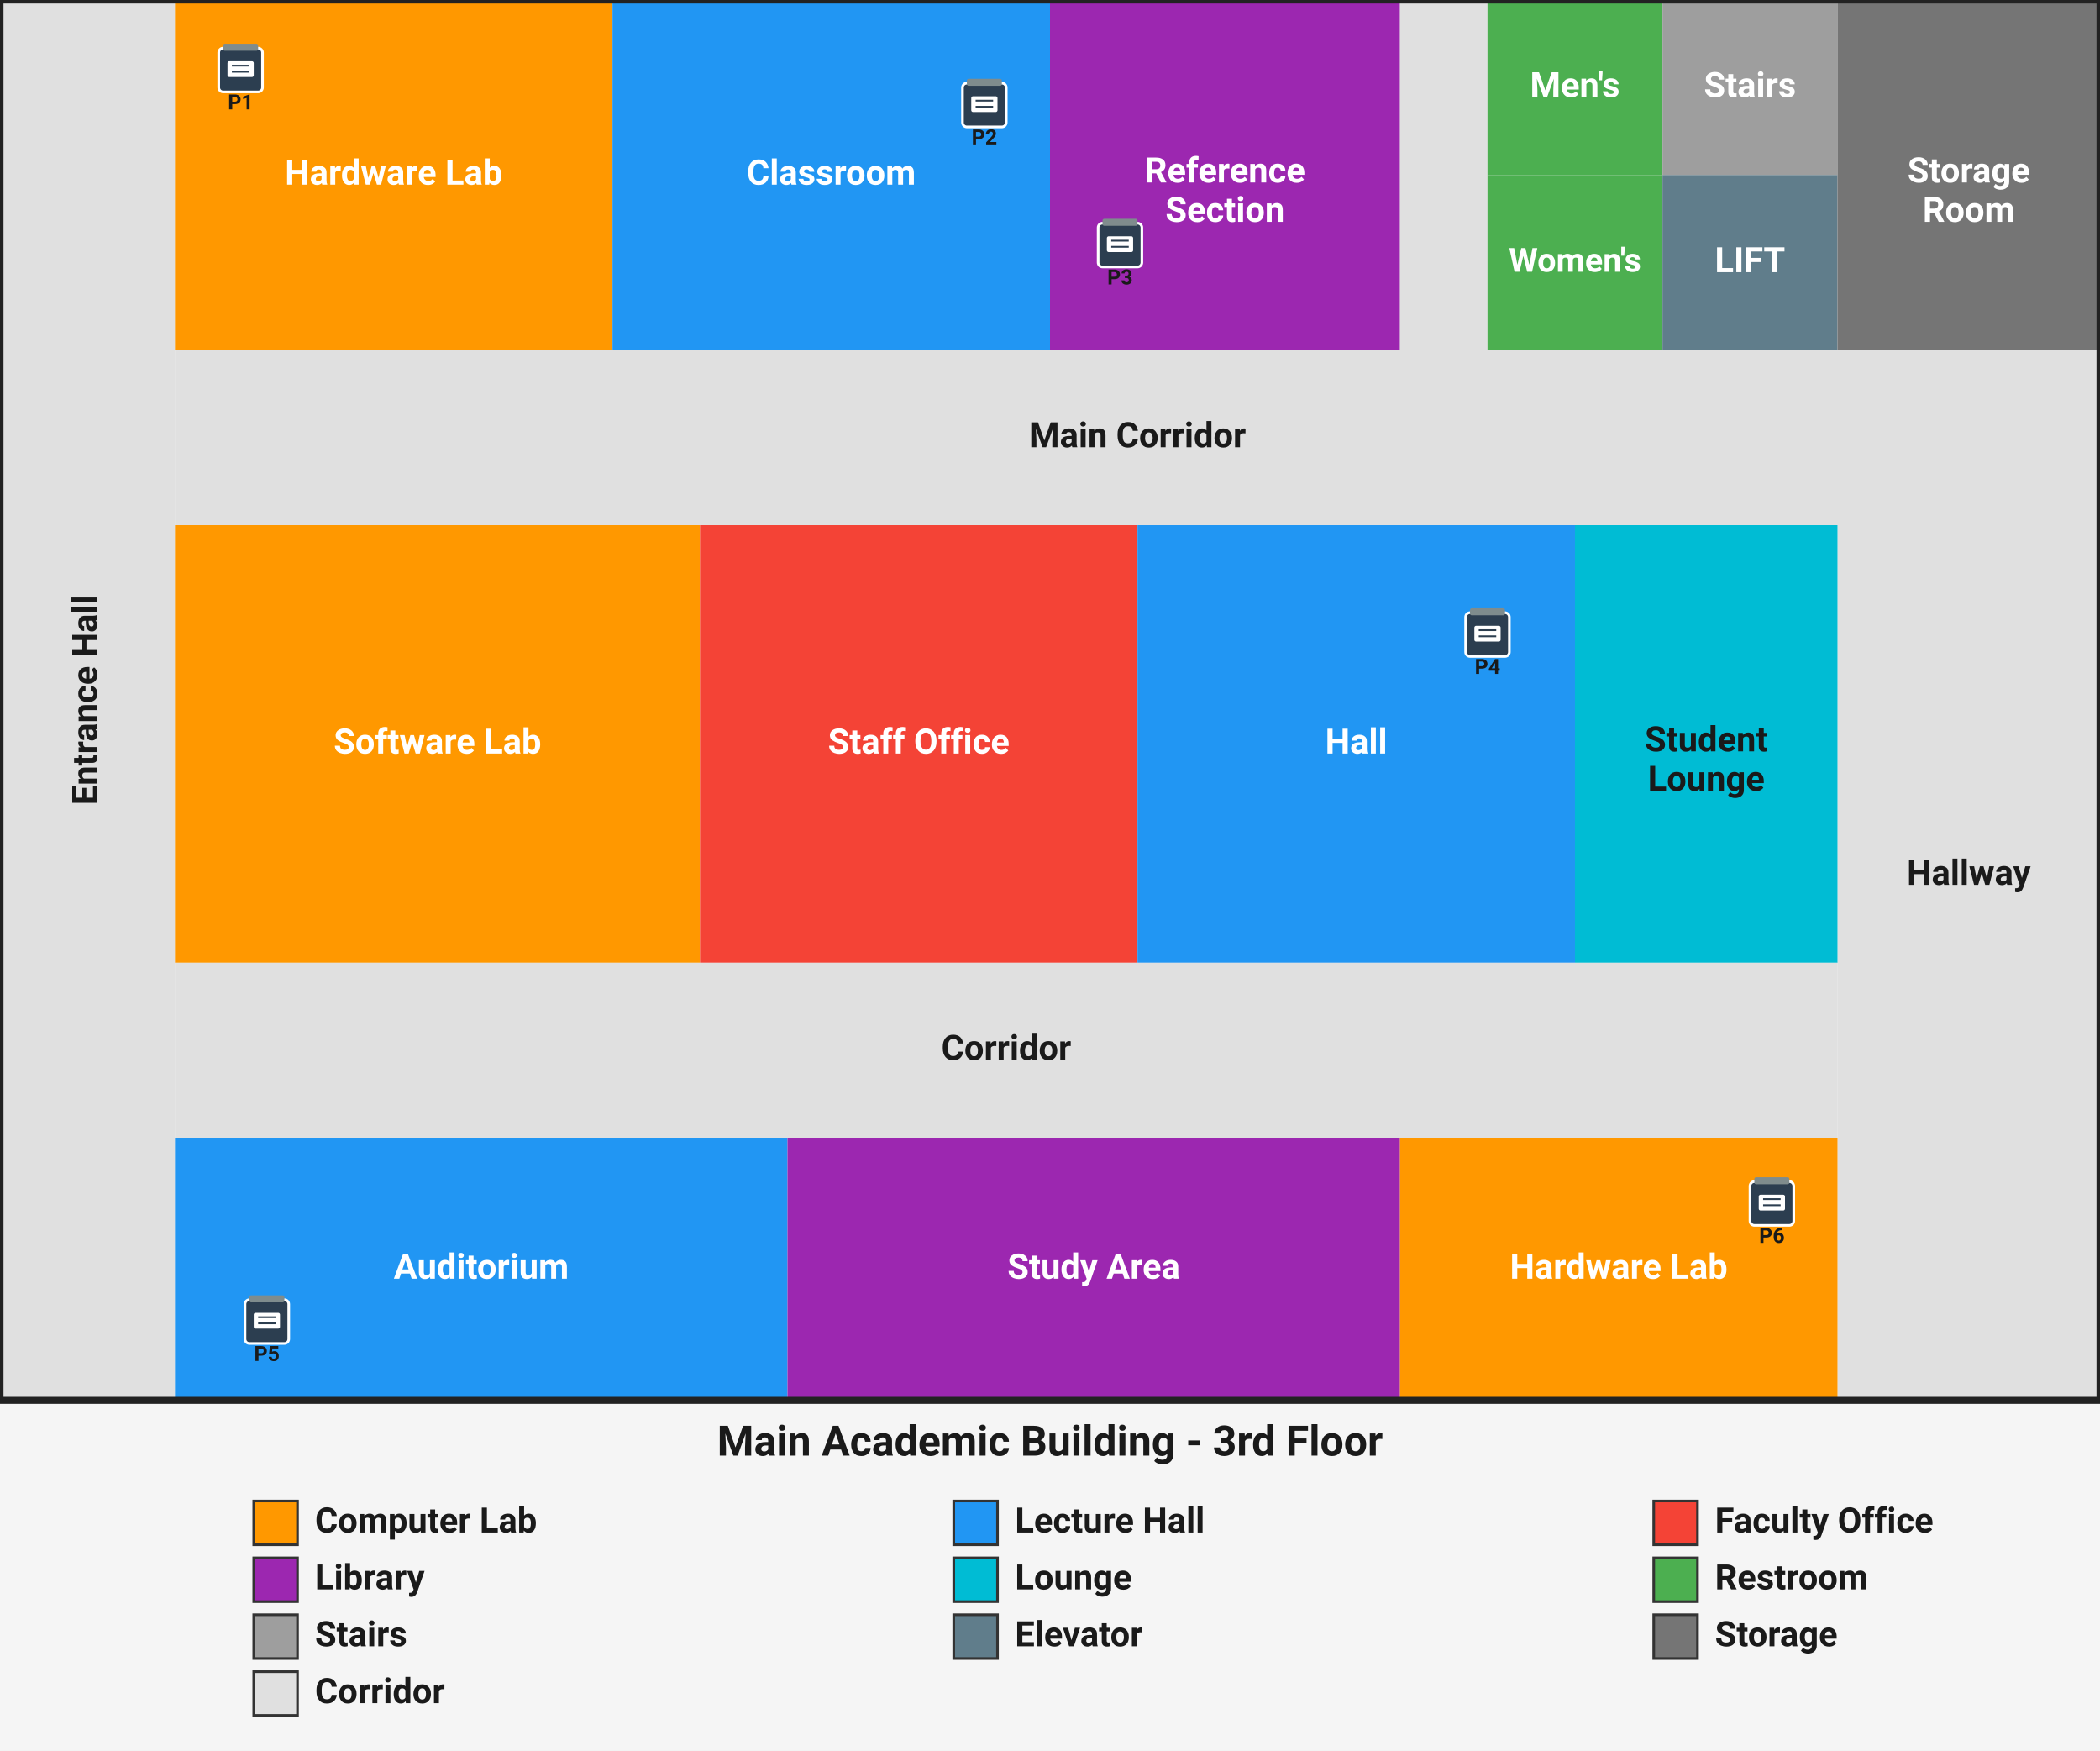
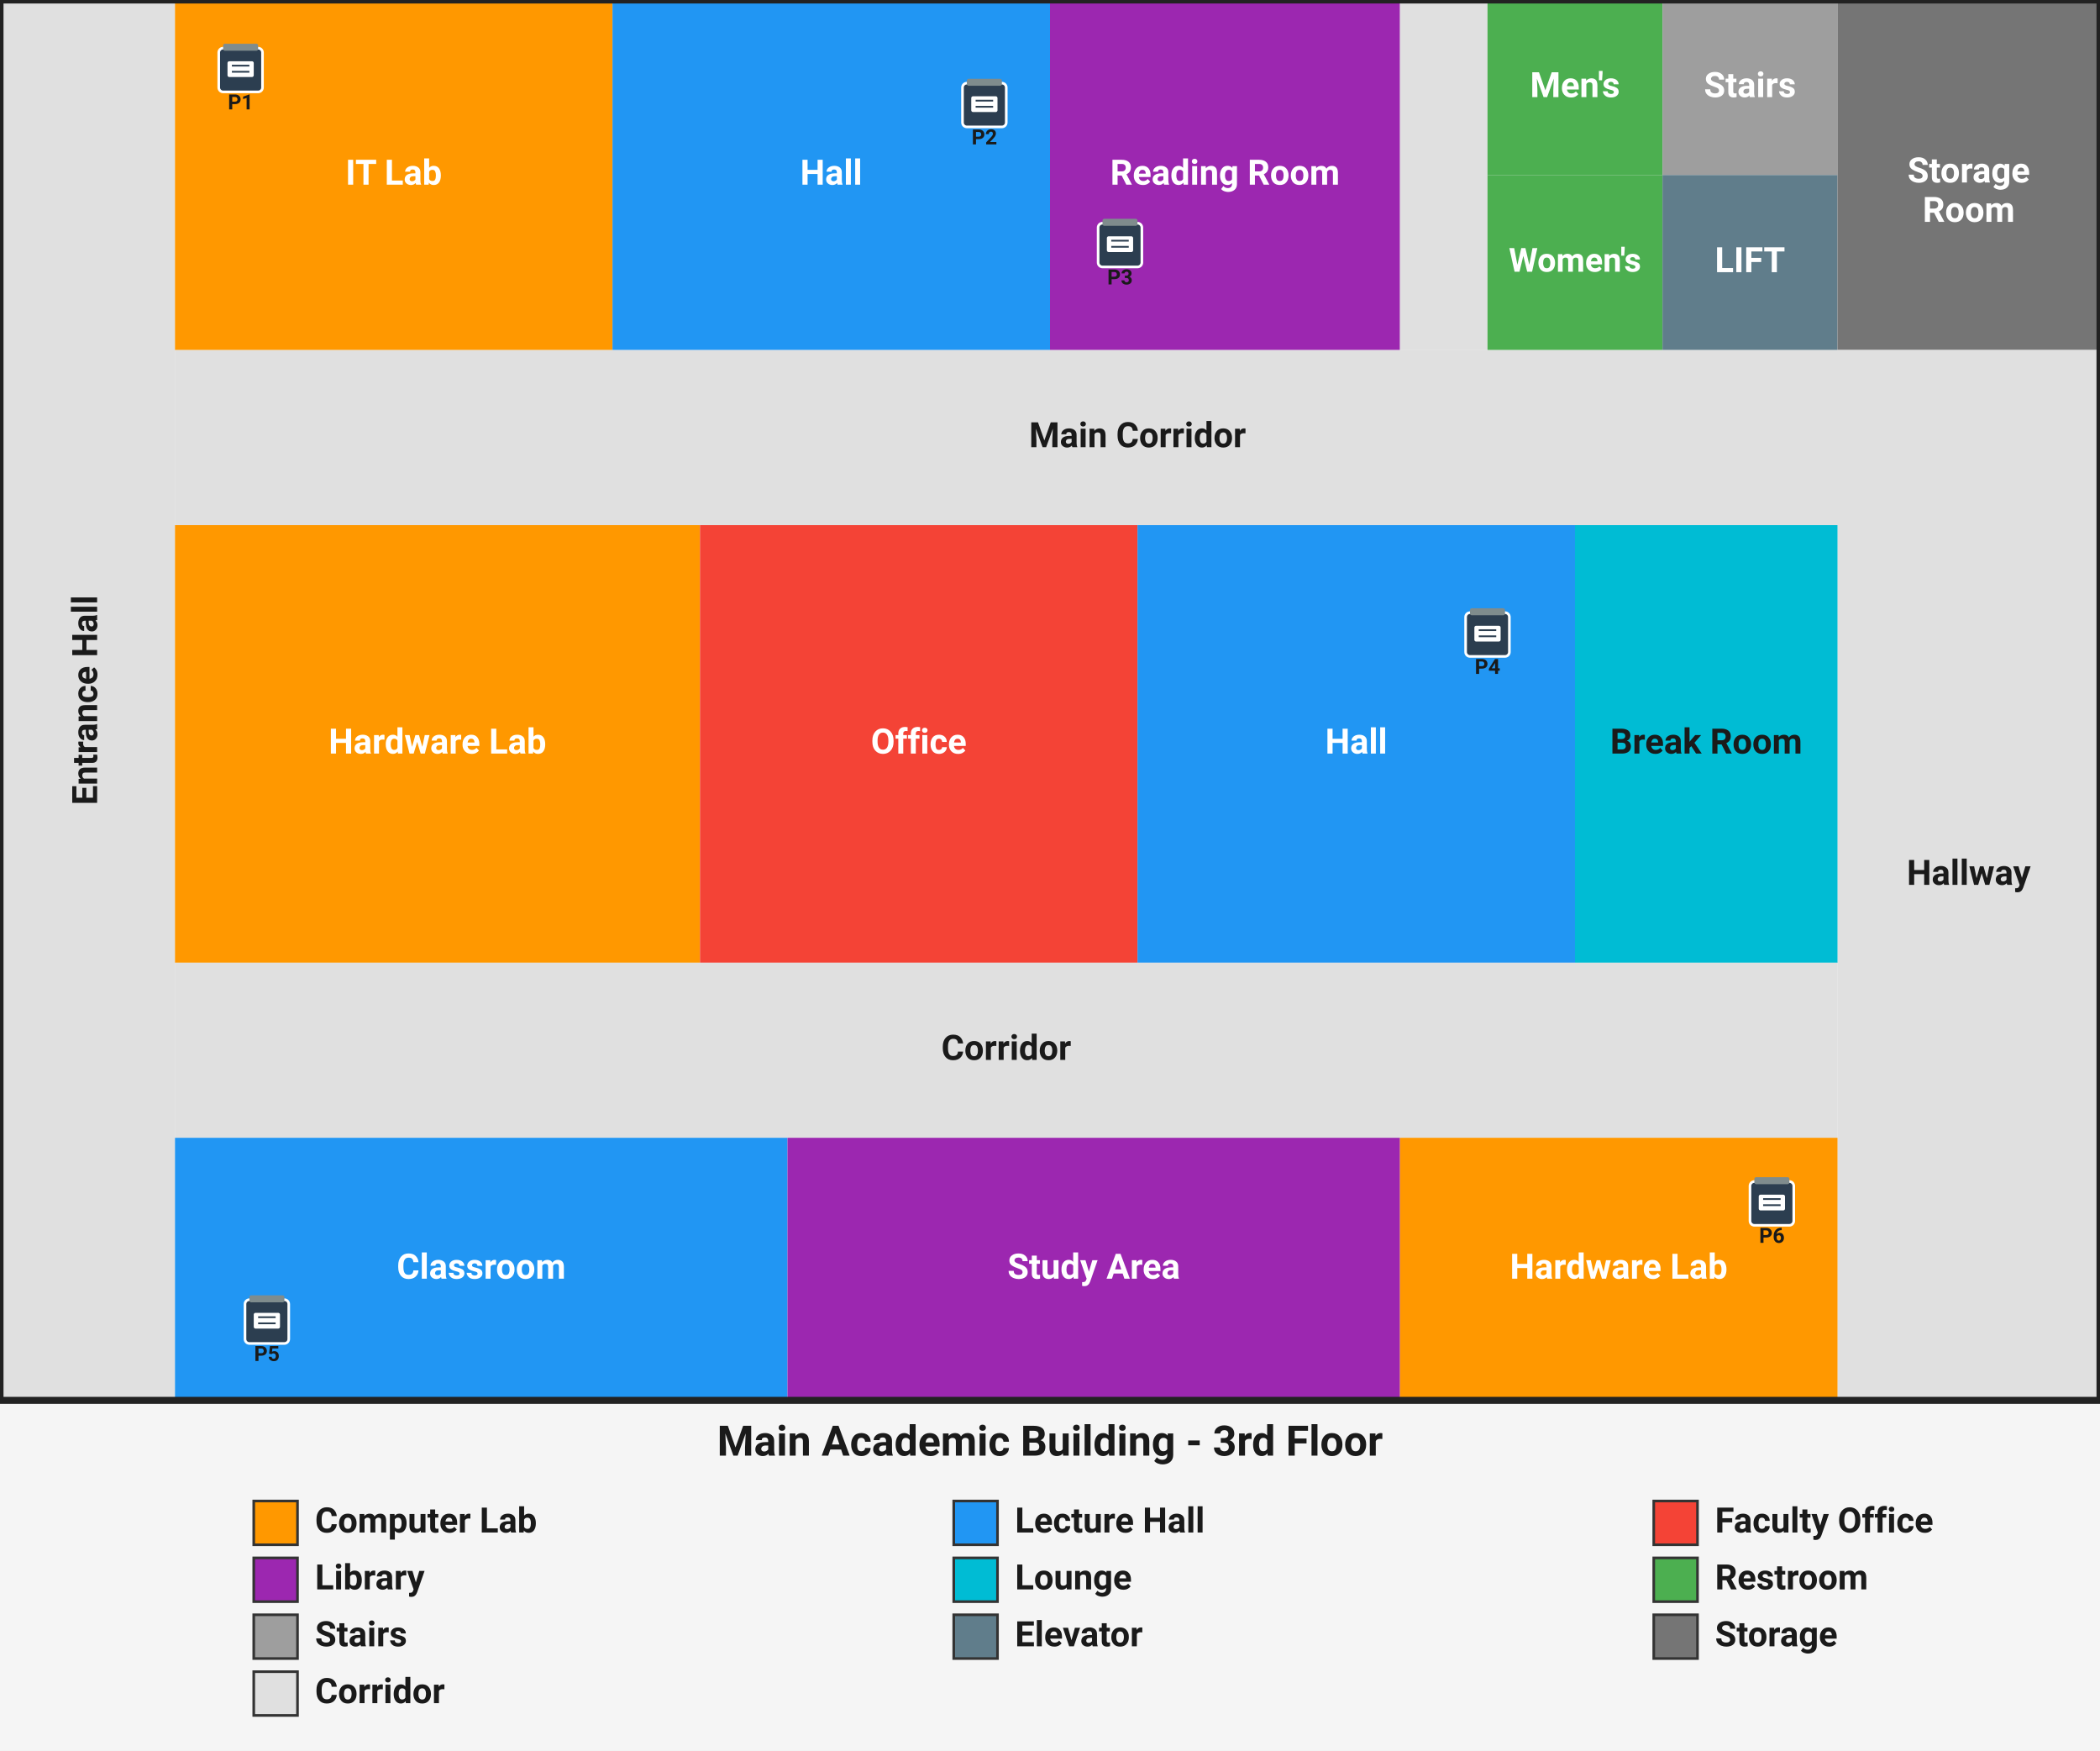
<svg xmlns="http://www.w3.org/2000/svg" viewBox="0 0 2400 2000" width="2400" height="2000" style="display:block; max-width:100%; height:auto;">
  <defs>
    <style>
      text { 
        -webkit-font-smoothing: antialiased;
        -moz-osx-font-smoothing: grayscale;
      }
    </style>
  </defs>
  <rect x="0" y="0" width="2400" height="2000" fill="#f5f5f5" />
  <rect x="0" y="0" width="200" height="1600" fill="#E0E0E0" stroke="none" />
  <text x="100.0" y="800.0" font-family="Roboto,Segoe UI,Arial,sans-serif" font-size="40" font-weight="600" fill="#1a1a1a" text-anchor="middle" dominant-baseline="middle" transform="rotate(-90 100.0 800.0)">
              Entrance Hall
            </text>
  <rect x="200" y="0" width="500" height="400" fill="#FF9800" stroke="none" />
  <text x="450.0" y="200.0" font-family="Roboto,Segoe UI,Arial,sans-serif" font-size="40" font-weight="600" fill="white" text-anchor="middle" dominant-baseline="middle">
-               Hardware Lab
+               IT Lab
            </text>
  <rect x="700" y="0" width="500" height="400" fill="#2196F3" stroke="none" />
  <text x="950.0" y="200.0" font-family="Roboto,Segoe UI,Arial,sans-serif" font-size="40" font-weight="600" fill="white" text-anchor="middle" dominant-baseline="middle">
-               Classroom
+               Hall
            </text>
  <rect x="1200" y="0" width="400" height="400" fill="#9C27B0" stroke="none" />
-   <g>
-     <text x="1400.0" y="197.5" font-family="Roboto,Segoe UI,Arial,sans-serif" font-size="40" font-weight="600" fill="white" text-anchor="middle" dominant-baseline="middle">
-                   Reference
-                 </text>
-     <text x="1400.0" y="242.5" font-family="Roboto,Segoe UI,Arial,sans-serif" font-size="40" font-weight="600" fill="white" text-anchor="middle" dominant-baseline="middle">
-                   Section
-                 </text>
-   </g>
+   <text x="1400.0" y="200.0" font-family="Roboto,Segoe UI,Arial,sans-serif" font-size="40" font-weight="600" fill="white" text-anchor="middle" dominant-baseline="middle">
+               Reading Room
+             </text>
  <rect x="1600" y="0" width="100" height="400" fill="#E0E0E0" stroke="none" />
  <rect x="1700" y="0" width="200" height="200" fill="#4CAF50" stroke="none" />
  <text x="1800.0" y="100.0" font-family="Roboto,Segoe UI,Arial,sans-serif" font-size="40" font-weight="600" fill="white" text-anchor="middle" dominant-baseline="middle">
              Men's
            </text>
  <rect x="1700" y="200" width="200" height="200" fill="#4CAF50" stroke="none" />
  <text x="1800.0" y="300.0" font-family="Roboto,Segoe UI,Arial,sans-serif" font-size="38" font-weight="600" fill="white" text-anchor="middle" dominant-baseline="middle">
              Women's
            </text>
  <rect x="1900" y="0" width="200" height="200" fill="#9E9E9E" stroke="none" />
  <text x="2000.0" y="100.0" font-family="Roboto,Segoe UI,Arial,sans-serif" font-size="40" font-weight="600" fill="white" text-anchor="middle" dominant-baseline="middle">
              Stairs
            </text>
  <rect x="1900" y="200" width="200" height="200" fill="#607D8B" stroke="none" />
  <text x="2000.0" y="300.0" font-family="Roboto,Segoe UI,Arial,sans-serif" font-size="40" font-weight="600" fill="white" text-anchor="middle" dominant-baseline="middle">
              LIFT
            </text>
  <rect x="2100" y="0" width="300" height="400" fill="#757575" stroke="none" />
  <g>
    <text x="2250.0" y="197.5" font-family="Roboto,Segoe UI,Arial,sans-serif" font-size="40" font-weight="600" fill="white" text-anchor="middle" dominant-baseline="middle">
                  Storage
                </text>
    <text x="2250.0" y="242.5" font-family="Roboto,Segoe UI,Arial,sans-serif" font-size="40" font-weight="600" fill="white" text-anchor="middle" dominant-baseline="middle">
                  Room
                </text>
  </g>
  <rect x="200" y="400" width="2200" height="200" fill="#E0E0E0" stroke="none" />
  <text x="1300.0" y="500.0" font-family="Roboto,Segoe UI,Arial,sans-serif" font-size="40" font-weight="600" fill="#1a1a1a" text-anchor="middle" dominant-baseline="middle">
              Main Corridor
            </text>
  <rect x="1600" y="400" width="100" height="100" fill="#E0E0E0" stroke="none" />
  <rect x="2100" y="400" width="300" height="1200" fill="#E0E0E0" stroke="none" />
  <text x="2250.0" y="1000.0" font-family="Roboto,Segoe UI,Arial,sans-serif" font-size="40" font-weight="600" fill="#1a1a1a" text-anchor="middle" dominant-baseline="middle">
              Hallway
            </text>
  <rect x="200" y="600" width="600" height="500" fill="#FF9800" stroke="none" />
  <text x="500.0" y="850.0" font-family="Roboto,Segoe UI,Arial,sans-serif" font-size="40" font-weight="600" fill="white" text-anchor="middle" dominant-baseline="middle">
-               Software Lab
+               Hardware Lab
            </text>
  <rect x="800" y="600" width="500" height="500" fill="#F44336" stroke="none" />
  <text x="1050.0" y="850.0" font-family="Roboto,Segoe UI,Arial,sans-serif" font-size="40" font-weight="600" fill="white" text-anchor="middle" dominant-baseline="middle">
-               Staff Office
+               Office
            </text>
  <rect x="1300" y="600" width="500" height="500" fill="#2196F3" stroke="none" />
  <text x="1550.0" y="850.0" font-family="Roboto,Segoe UI,Arial,sans-serif" font-size="40" font-weight="600" fill="white" text-anchor="middle" dominant-baseline="middle">
              Hall
            </text>
  <rect x="1800" y="600" width="300" height="500" fill="#00BCD4" stroke="none" />
-   <g>
-     <text x="1950.0" y="847.5" font-family="Roboto,Segoe UI,Arial,sans-serif" font-size="40" font-weight="600" fill="#1a1a1a" text-anchor="middle" dominant-baseline="middle">
-                   Student
-                 </text>
-     <text x="1950.0" y="892.5" font-family="Roboto,Segoe UI,Arial,sans-serif" font-size="40" font-weight="600" fill="#1a1a1a" text-anchor="middle" dominant-baseline="middle">
-                   Lounge
-                 </text>
-   </g>
+   <text x="1950.0" y="850.0" font-family="Roboto,Segoe UI,Arial,sans-serif" font-size="40" font-weight="600" fill="#1a1a1a" text-anchor="middle" dominant-baseline="middle">
+               Break Room
+             </text>
  <rect x="200" y="1100" width="1900" height="200" fill="#E0E0E0" stroke="none" />
  <text x="1150.0" y="1200.0" font-family="Roboto,Segoe UI,Arial,sans-serif" font-size="40" font-weight="600" fill="#1a1a1a" text-anchor="middle" dominant-baseline="middle">
              Corridor
            </text>
  <rect x="200" y="1300" width="700" height="300" fill="#2196F3" stroke="none" />
  <text x="550.0" y="1450.0" font-family="Roboto,Segoe UI,Arial,sans-serif" font-size="40" font-weight="600" fill="white" text-anchor="middle" dominant-baseline="middle">
-               Auditorium
+               Classroom
            </text>
  <rect x="900" y="1300" width="700" height="300" fill="#9C27B0" stroke="none" />
  <text x="1250.0" y="1450.0" font-family="Roboto,Segoe UI,Arial,sans-serif" font-size="40" font-weight="600" fill="white" text-anchor="middle" dominant-baseline="middle">
              Study Area
            </text>
  <rect x="1600" y="1300" width="500" height="300" fill="#FF9800" stroke="none" />
  <text x="1850.0" y="1450.0" font-family="Roboto,Segoe UI,Arial,sans-serif" font-size="40" font-weight="600" fill="white" text-anchor="middle" dominant-baseline="middle">
              Hardware Lab
            </text>
  <rect x="250.0" y="55.0" width="50" height="50" fill="#2C3E50" stroke="#FFF" stroke-width="3" rx="5" />
  <rect x="255.0" y="50.0" width="40" height="8" fill="#7F8C8D" rx="2" />
  <rect x="260.0" y="70.0" width="30" height="18" fill="white" rx="2" />
  <line x1="265.0" y1="75.0" x2="285.0" y2="75.0" stroke="#2C3E50" stroke-width="2" />
  <line x1="265.0" y1="82.0" x2="285.0" y2="82.0" stroke="#2C3E50" stroke-width="2" />
  <text x="275.0" y="125.0" font-family="Roboto,Segoe UI,Arial,sans-serif" font-size="24" font-weight="700" fill="#1a1a1a" text-anchor="middle">
      P1
    </text>
  <rect x="1100.0" y="95.0" width="50" height="50" fill="#2C3E50" stroke="#FFF" stroke-width="3" rx="5" />
  <rect x="1105.0" y="90.0" width="40" height="8" fill="#7F8C8D" rx="2" />
  <rect x="1110.0" y="110.0" width="30" height="18" fill="white" rx="2" />
  <line x1="1115.0" y1="115.0" x2="1135.0" y2="115.0" stroke="#2C3E50" stroke-width="2" />
  <line x1="1115.0" y1="122.0" x2="1135.0" y2="122.0" stroke="#2C3E50" stroke-width="2" />
  <text x="1125.0" y="165.0" font-family="Roboto,Segoe UI,Arial,sans-serif" font-size="24" font-weight="700" fill="#1a1a1a" text-anchor="middle">
      P2
    </text>
  <rect x="1255.0" y="255.0" width="50" height="50" fill="#2C3E50" stroke="#FFF" stroke-width="3" rx="5" />
  <rect x="1260.0" y="250.0" width="40" height="8" fill="#7F8C8D" rx="2" />
  <rect x="1265.0" y="270.0" width="30" height="18" fill="white" rx="2" />
  <line x1="1270.0" y1="275.0" x2="1290.0" y2="275.0" stroke="#2C3E50" stroke-width="2" />
  <line x1="1270.0" y1="282.0" x2="1290.0" y2="282.0" stroke="#2C3E50" stroke-width="2" />
  <text x="1280.0" y="325.0" font-family="Roboto,Segoe UI,Arial,sans-serif" font-size="24" font-weight="700" fill="#1a1a1a" text-anchor="middle">
      P3
    </text>
  <rect x="1675.0" y="700.0" width="50" height="50" fill="#2C3E50" stroke="#FFF" stroke-width="3" rx="5" />
  <rect x="1680.0" y="695.0" width="40" height="8" fill="#7F8C8D" rx="2" />
  <rect x="1685.0" y="715.0" width="30" height="18" fill="white" rx="2" />
  <line x1="1690.0" y1="720.0" x2="1710.0" y2="720.0" stroke="#2C3E50" stroke-width="2" />
  <line x1="1690.0" y1="727.0" x2="1710.0" y2="727.0" stroke="#2C3E50" stroke-width="2" />
  <text x="1700.0" y="770.0" font-family="Roboto,Segoe UI,Arial,sans-serif" font-size="24" font-weight="700" fill="#1a1a1a" text-anchor="middle">
      P4
    </text>
  <rect x="280.0" y="1485.0" width="50" height="50" fill="#2C3E50" stroke="#FFF" stroke-width="3" rx="5" />
  <rect x="285.0" y="1480.0" width="40" height="8" fill="#7F8C8D" rx="2" />
  <rect x="290.0" y="1500.0" width="30" height="18" fill="white" rx="2" />
  <line x1="295.0" y1="1505.0" x2="315.0" y2="1505.0" stroke="#2C3E50" stroke-width="2" />
  <line x1="295.0" y1="1512.0" x2="315.0" y2="1512.0" stroke="#2C3E50" stroke-width="2" />
  <text x="305.0" y="1555.0" font-family="Roboto,Segoe UI,Arial,sans-serif" font-size="24" font-weight="700" fill="#1a1a1a" text-anchor="middle">
      P5
    </text>
  <rect x="2000.0" y="1350.0" width="50" height="50" fill="#2C3E50" stroke="#FFF" stroke-width="3" rx="5" />
  <rect x="2005.0" y="1345.0" width="40" height="8" fill="#7F8C8D" rx="2" />
  <rect x="2010.0" y="1365.0" width="30" height="18" fill="white" rx="2" />
  <line x1="2015.0" y1="1370.0" x2="2035.0" y2="1370.0" stroke="#2C3E50" stroke-width="2" />
  <line x1="2015.0" y1="1377.0" x2="2035.0" y2="1377.0" stroke="#2C3E50" stroke-width="2" />
  <text x="2025.0" y="1420.0" font-family="Roboto,Segoe UI,Arial,sans-serif" font-size="24" font-weight="700" fill="#1a1a1a" text-anchor="middle">
      P6
    </text>
  <rect x="0" y="0" width="2400" height="1600" fill="none" stroke="#222" stroke-width="8" />
  <text x="1200.0" y="1650" font-family="Roboto,Segoe UI,Arial,sans-serif" font-size="48" font-weight="700" fill="#1a1a1a" text-anchor="middle" dominant-baseline="middle">
          Main Academic Building - 3rd Floor
        </text>
  <rect x="290.0" y="1715.0" width="50" height="50" fill="#FF9800" stroke="#333" stroke-width="3" />
  <text x="360.0" y="1740" font-family="Roboto,Segoe UI,Arial,sans-serif" font-size="40" font-weight="700" fill="#1a1a1a" text-anchor="start" dominant-baseline="middle">
          Computer Lab
        </text>
  <rect x="1090.0" y="1715.0" width="50" height="50" fill="#2196F3" stroke="#333" stroke-width="3" />
  <text x="1160.0" y="1740" font-family="Roboto,Segoe UI,Arial,sans-serif" font-size="40" font-weight="700" fill="#1a1a1a" text-anchor="start" dominant-baseline="middle">
          Lecture Hall
        </text>
  <rect x="1890.0" y="1715.0" width="50" height="50" fill="#F44336" stroke="#333" stroke-width="3" />
  <text x="1960.0" y="1740" font-family="Roboto,Segoe UI,Arial,sans-serif" font-size="40" font-weight="700" fill="#1a1a1a" text-anchor="start" dominant-baseline="middle">
          Faculty Office
        </text>
  <rect x="290.0" y="1780.0" width="50" height="50" fill="#9C27B0" stroke="#333" stroke-width="3" />
  <text x="360.0" y="1805" font-family="Roboto,Segoe UI,Arial,sans-serif" font-size="40" font-weight="700" fill="#1a1a1a" text-anchor="start" dominant-baseline="middle">
          Library
        </text>
  <rect x="1090.0" y="1780.0" width="50" height="50" fill="#00BCD4" stroke="#333" stroke-width="3" />
  <text x="1160.0" y="1805" font-family="Roboto,Segoe UI,Arial,sans-serif" font-size="40" font-weight="700" fill="#1a1a1a" text-anchor="start" dominant-baseline="middle">
          Lounge
        </text>
  <rect x="1890.0" y="1780.0" width="50" height="50" fill="#4CAF50" stroke="#333" stroke-width="3" />
  <text x="1960.0" y="1805" font-family="Roboto,Segoe UI,Arial,sans-serif" font-size="40" font-weight="700" fill="#1a1a1a" text-anchor="start" dominant-baseline="middle">
          Restroom
        </text>
  <rect x="290.0" y="1845.0" width="50" height="50" fill="#9E9E9E" stroke="#333" stroke-width="3" />
  <text x="360.0" y="1870" font-family="Roboto,Segoe UI,Arial,sans-serif" font-size="40" font-weight="700" fill="#1a1a1a" text-anchor="start" dominant-baseline="middle">
          Stairs
        </text>
  <rect x="1090.0" y="1845.0" width="50" height="50" fill="#607D8B" stroke="#333" stroke-width="3" />
  <text x="1160.0" y="1870" font-family="Roboto,Segoe UI,Arial,sans-serif" font-size="40" font-weight="700" fill="#1a1a1a" text-anchor="start" dominant-baseline="middle">
          Elevator
        </text>
  <rect x="1890.0" y="1845.0" width="50" height="50" fill="#757575" stroke="#333" stroke-width="3" />
  <text x="1960.0" y="1870" font-family="Roboto,Segoe UI,Arial,sans-serif" font-size="40" font-weight="700" fill="#1a1a1a" text-anchor="start" dominant-baseline="middle">
          Storage
        </text>
  <rect x="290.0" y="1910.0" width="50" height="50" fill="#E0E0E0" stroke="#333" stroke-width="3" />
  <text x="360.0" y="1935" font-family="Roboto,Segoe UI,Arial,sans-serif" font-size="40" font-weight="700" fill="#1a1a1a" text-anchor="start" dominant-baseline="middle">
          Corridor
        </text>
</svg>
